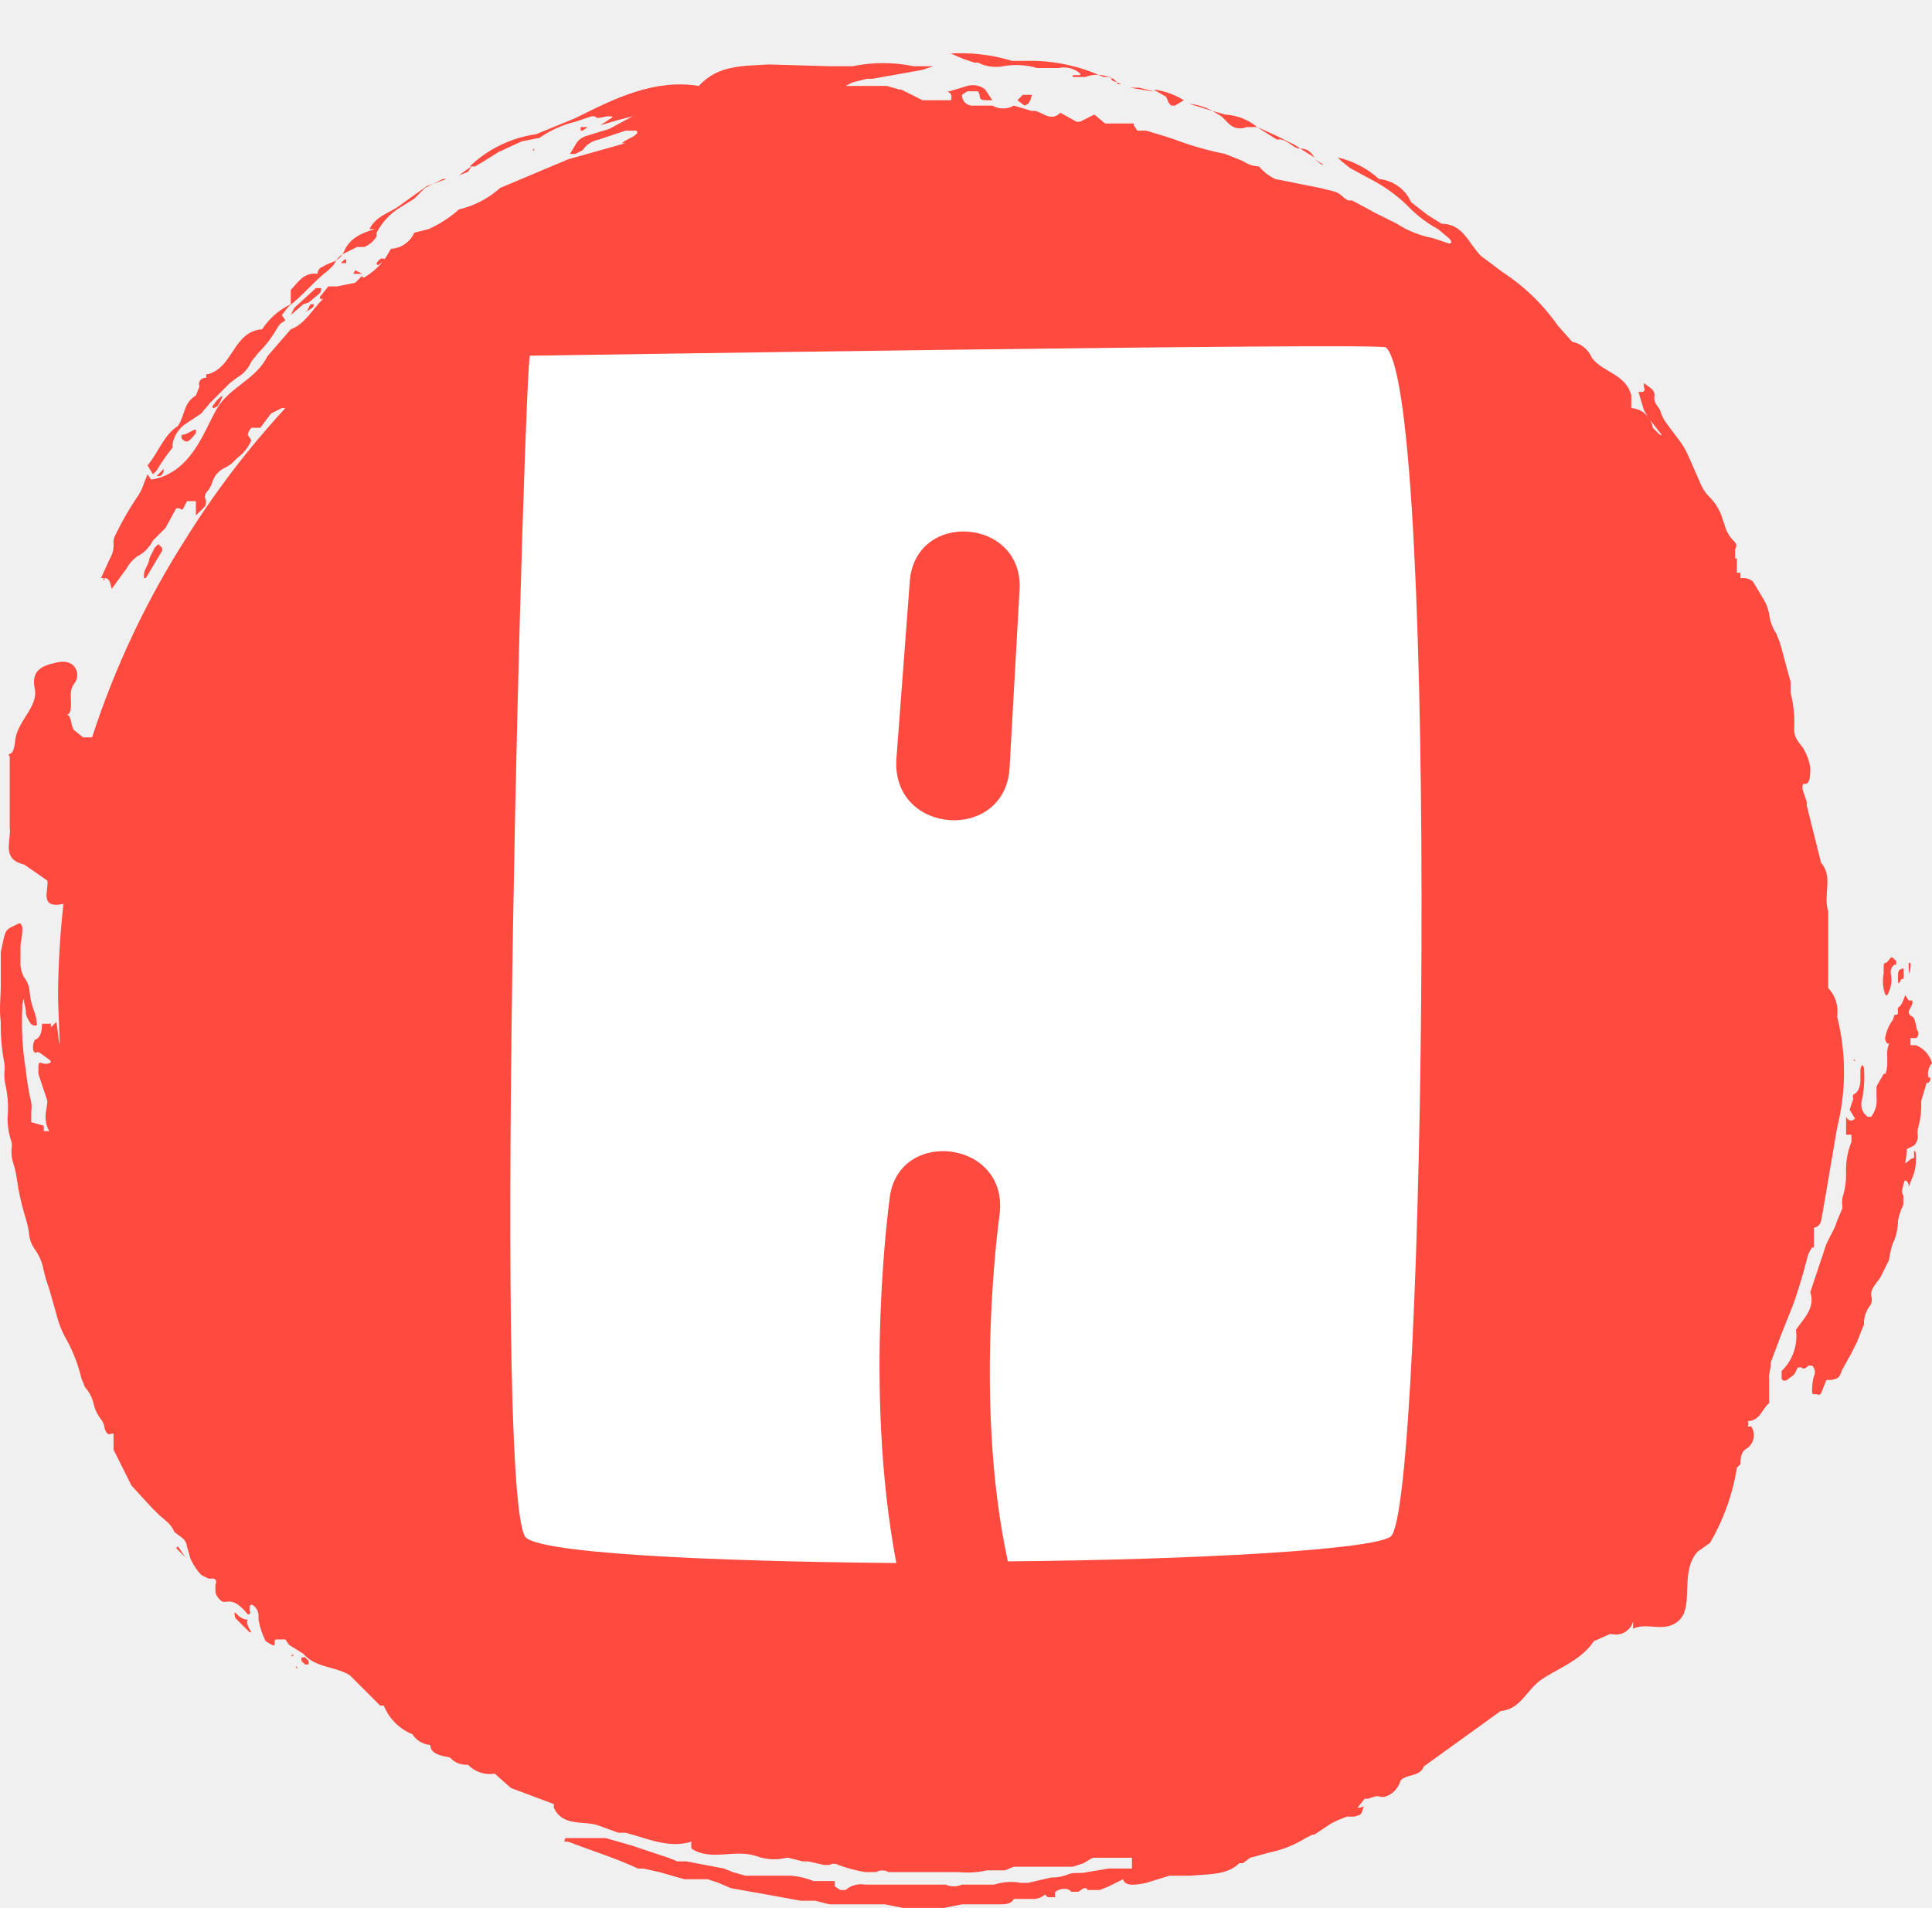
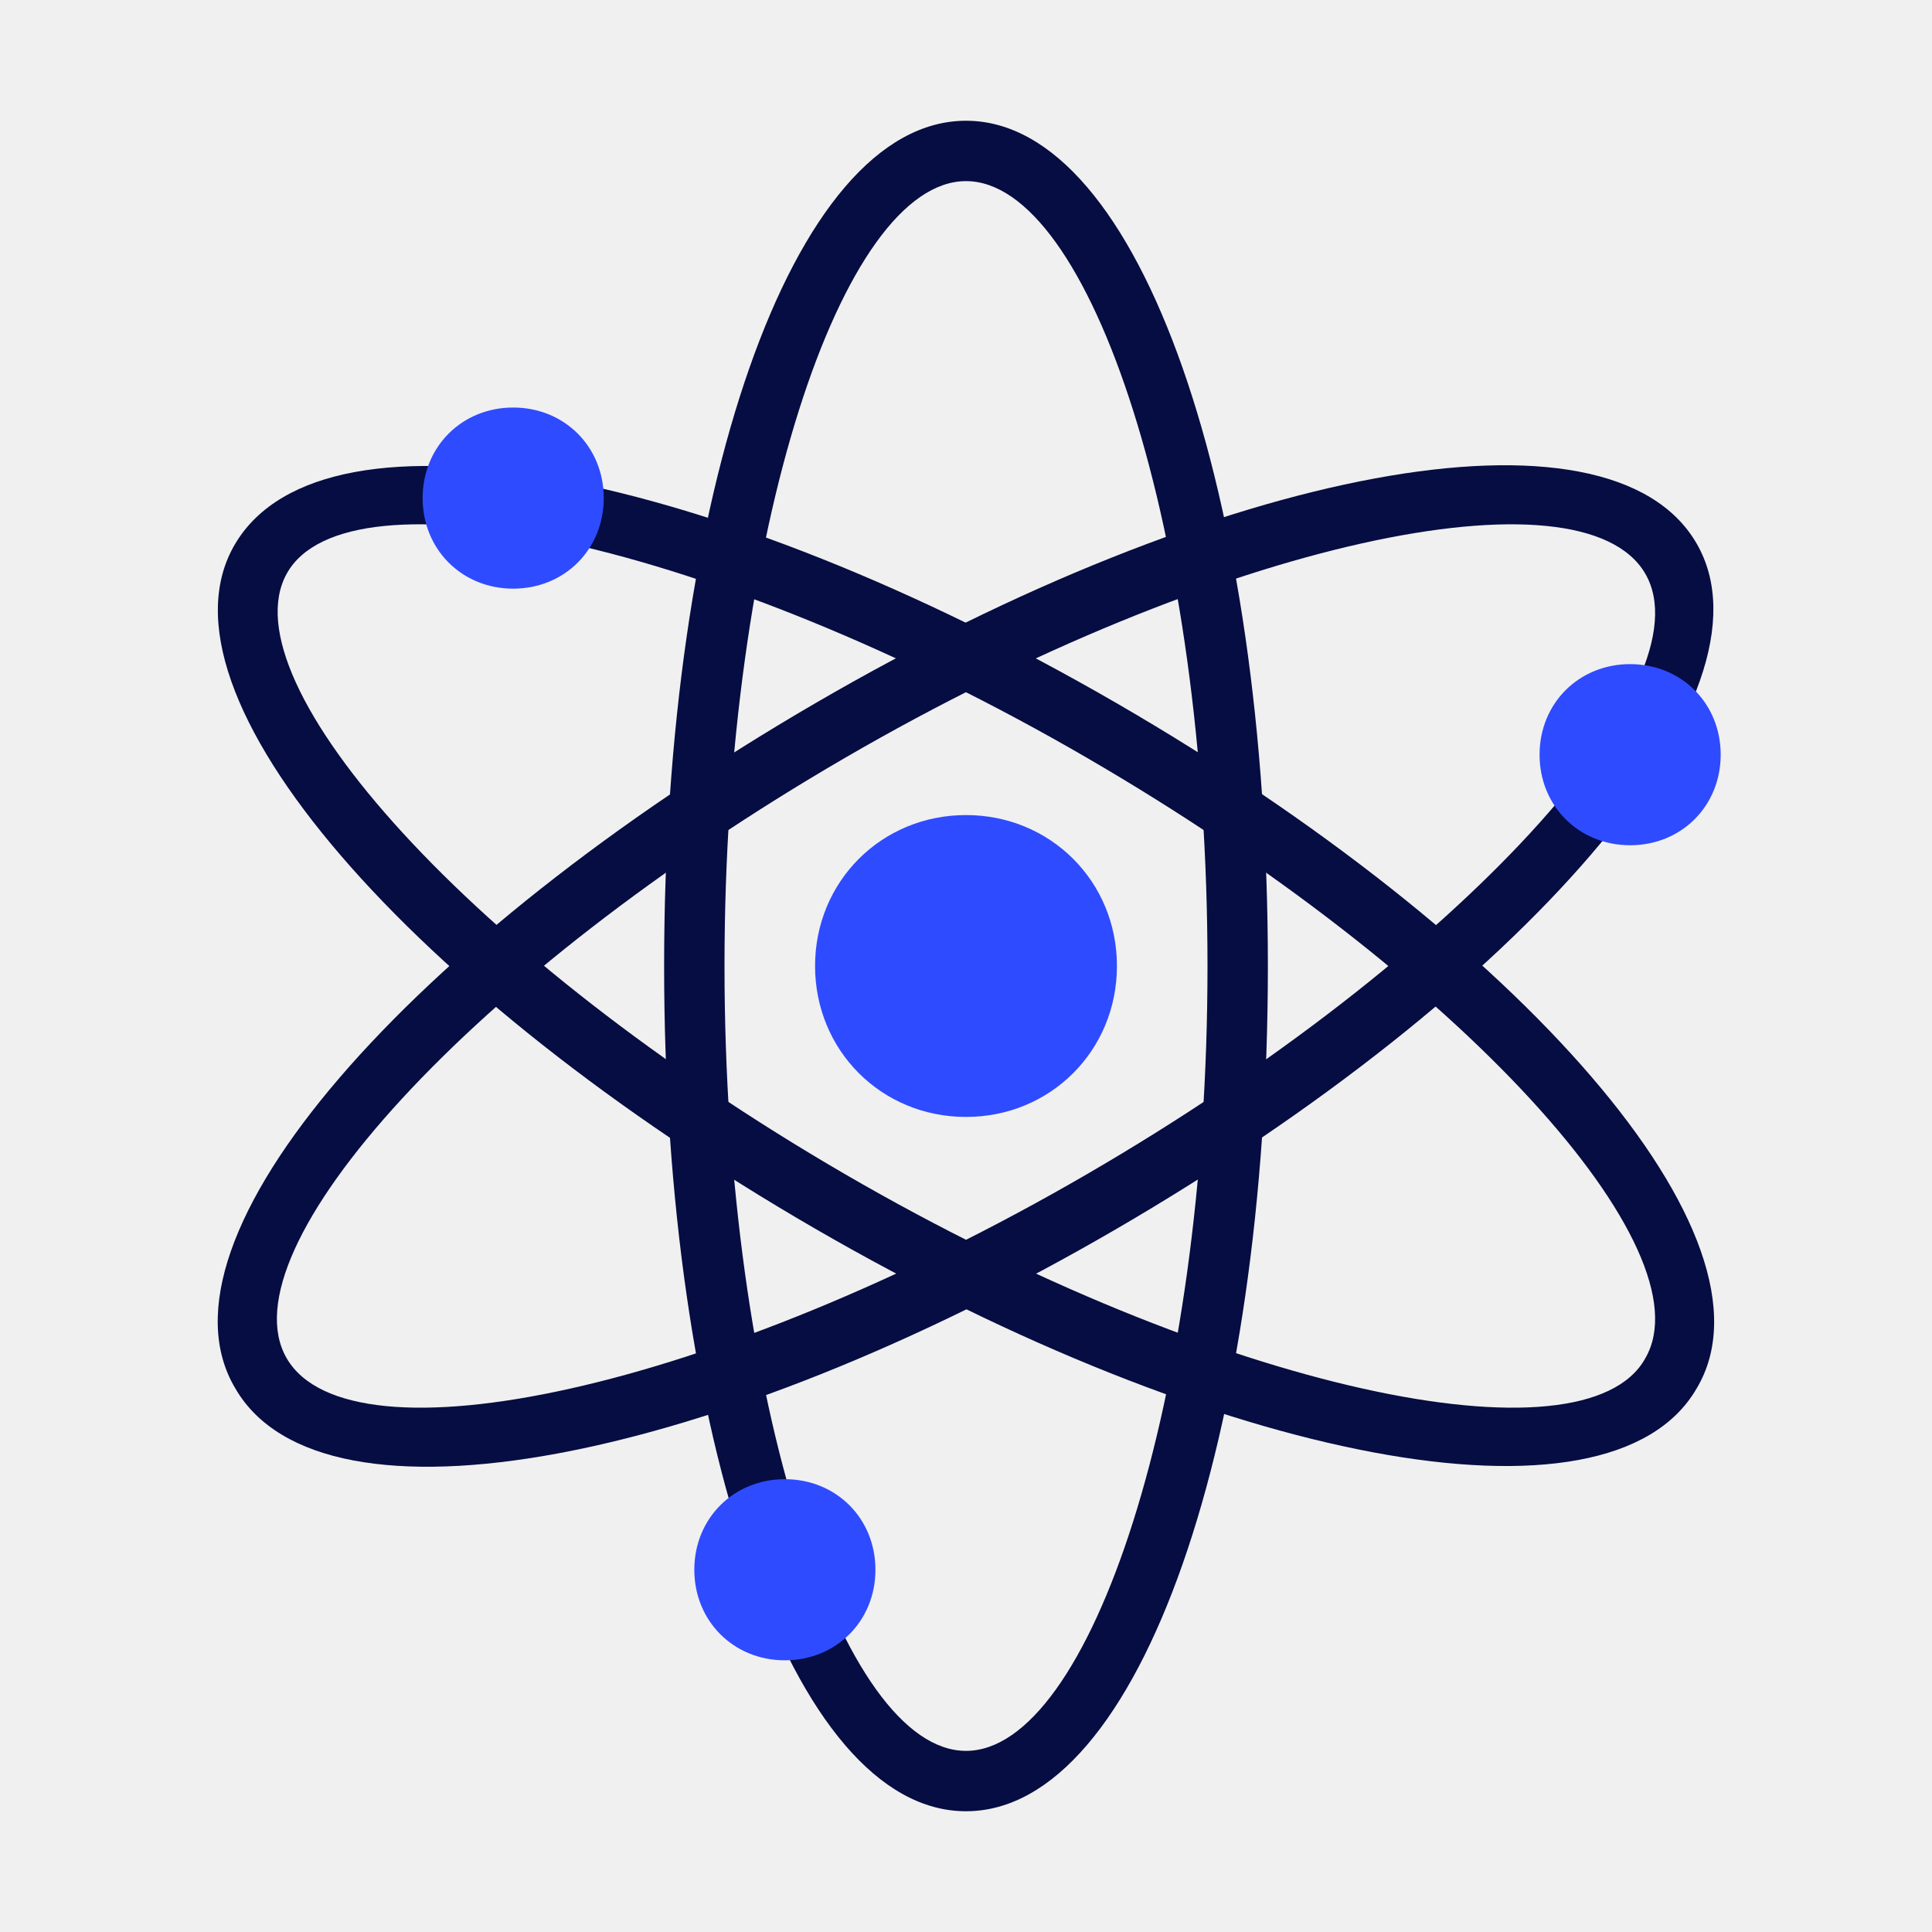
- <svg xmlns="http://www.w3.org/2000/svg" width="308.761" height="304.916" viewBox="0 0 106.008 104.687" class="css-1j8o68f" version="1.1" id="svg23">
-   <defs id="SvgjsDefs2684" />
-   <g id="SvgjsG2685" featurekey="rootContainer" transform="matrix(0.9820593,0,0,0.9820593,-0.05456052,0)" fill="#ff4a3f">
-     <g id="g17">
-       <path d="M19.8 15.3h.5l-.4-.2zm.5.1zm.8-.7c0 .1 0 .1.1.1l.4-.3c-.2-.1-.3-.1-.5.2zm.4-.2zm-4.1 2.3zm-.2.6l.3-.2c.1-.1.1-.2.1-.2h-.2l-.2.4c-.1-.1-.1 0 0 0zm2.2-2.9h-.1l-.2.2h.3zm-2.1 2.4l.6-.5c.1-.1.1-.2.1-.3h-.3l-1.2 1.1-.2.4.7-.6zm-1.1.8z" id="path3" />
-       <path d="M9.7 25v-.2a1.7 1.7 0 0 1 .7-1.1l.9-.6.5-.6.7-.7.4-.4.4-.3a1.9 1.9 0 0 0 .8-.9l.4-.5a5.9 5.9 0 0 0 1-1.3l.2-.3.3-.2-.2-.3.4-.5c.8-.6 1.4-1.4 2.2-2l.3-.3a1.4 1.4 0 0 1 .5-.6l.8-.4h.4a1.4 1.4 0 0 0 .7-.6V13a3.5 3.5 0 0 1 1.3-1.4l.8-.5.2-.2.4-.4 1-.5h.2l-1.1.4-1.4 1c-.6.5-1.4.6-1.8 1.4h.3c-.7.2-1.4.5-1.7 1.2s-.8.6-1.2.9a.4.4 0 0 0-.3.4c-.8-.1-1.1.5-1.5.9v.8a3.9 3.9 0 0 0-1.6 1.4c-1.6.1-1.6 2.1-3 2.5h-.1a.2.2 0 0 0 0 .2c-.3 0-.5.2-.4.5l-.2.5c-.7.4-.6 1.1-1 1.7-.8.5-1.1 1.5-1.7 2.2l.3.5.2-.2a11.6 11.6 0 0 1 .9-1.3zM53.9 3.3l.6.2h.2a2.2 2.2 0 0 0 1.4.2 4.1 4.1 0 0 1 1.9.1h1.2a1.4 1.4 0 0 1 1.2.3.1.1 0 0 1 0 .1H60a.1.1 0 0 0 0 .1h.7a1.8 1.8 0 0 1 1.3 0c.2 0 .1.1.2.2l.5.2h-.2c-.2-.4-.5-.4-.8-.4a9.7 9.7 0 0 0-4.3-.9h-.8A9.8 9.8 0 0 0 53 3h.2zm7.3 3.1zM50.3 4.7zm10.9 1.7h.2-.2zM19 14.7zm32.1-10zm17.6 2.2a.9.9 0 0 0 1 .2h.6a3.1 3.1 0 0 0-1.8-.7l-.7-.2.5.3zm-3.4-1.3c0 .1.1.2.2.3h.2l.5-.3a4.2 4.2 0 0 0-1.7-.6l.7.4zm7.4 2.7l.8.5c-.2-.3-.4-.5-.8-.5z" id="path5" />
-       <path d="M99 76.1l.6-1.6.6-1.5c.2-.5.6-1.8.8-2.6a1.7 1.7 0 0 1 .3-.7h.1v-1.1c.5-.1.4-.6.5-.9l.8-4.7a12.7 12.7 0 0 0 0-6.2 1.9 1.9 0 0 0-.5-1.6v-4.3c-.3-.9.3-1.9-.4-2.7L101 45a.4.4 0 0 0 0-.2l-.2-.6a.5.5 0 0 1 0-.4h.1c.3 0 .3-.5.3-.9a3 3 0 0 0-.4-1.1l-.3-.4a1.1 1.1 0 0 1-.2-.7 6.7 6.7 0 0 0-.2-2v-.6c-.2-.7-.4-1.5-.6-2.2l-.2-.5a2.5 2.5 0 0 1-.4-1.1 2.5 2.5 0 0 0-.3-.8l-.6-1a.8.8 0 0 0-.6-.2h-.1V32h-.2v-.8H97V31a.4.4 0 0 0 0-.1v-.2c.1-.2.1-.3-.1-.5a1.8 1.8 0 0 1-.4-.6l-.2-.6a2.9 2.9 0 0 0-.7-1.2 2.2 2.2 0 0 1-.5-.7l-.7-1.6a4.3 4.3 0 0 0-.6-1l-.6-.8a2.4 2.4 0 0 1-.4-.8l-.2-.3a.6.6 0 0 1-.1-.5.5.5 0 0 0-.2-.4l-.4-.3v.2c.1.2 0 .3-.1.3h-.2l.3 1 .3.5.7.9h-.1l-.2-.2-.2-.2a1.3 1.3 0 0 0-1.2-1.1v-.7c-.3-1.2-1.6-1.3-2.2-2.1a1.5 1.5 0 0 0-1.1-.9l-.8-.9a11.3 11.3 0 0 0-3.1-3l-.8-.6-.4-.3c-.7-.7-1-1.8-2.2-1.8l-.8-.5-.9-.7a2.2 2.2 0 0 0-1.8-1.3 5.1 5.1 0 0 0-2.3-1.2l.2.2.5.4 1.3.7a8.5 8.5 0 0 1 2.1 1.6 6.8 6.8 0 0 0 1.5 1.1l.6.5c.1.1.2.2.1.3H81l-.9-.3a5.6 5.6 0 0 1-2-.8l-1.2-.6-1.3-.7h-.2c-.3-.1-.4-.4-.8-.5l-.8-.2-2.5-.5a2.6 2.6 0 0 1-.9-.7 1.7 1.7 0 0 1-.9-.3l-1-.4a18.1 18.1 0 0 1-2.8-.8l-.6-.2-1-.3h-.5l-.2-.3v-.1h-1.6l-.6-.5-.4.2-.4.2h-.2l-.9-.5c-.6.6-1.1-.2-1.6-.1l-1-.3a1.2 1.2 0 0 1-1.2 0h-1.2a.6.6 0 0 1-.5-.6l.3-.2h.6a.7.7 0 0 1 .1.3c0 .2.2.2.5.2h.2l-.4-.6a1.1 1.1 0 0 0-1-.2l-1 .3H53c.3.2.2.3.2.5h-1.6l-.4-.2-.8-.4h-.1l-.7-.2h-2.3l.4-.2.8-.2h.3l1.7-.3 1.1-.2.6-.2h-1.1a8.4 8.4 0 0 0-3.4 0h-1.3L43 3.6c-1.4.1-2.8 0-3.9 1.2-2.5-.4-4.7.7-6.9 1.8l-2.2.9a6.7 6.7 0 0 0-3.7 1.8h.3l.5-.3.8-.5 1.3-.6 1-.2a6 6 0 0 1 2-.9l.9-.3h.2c.1.2.5 0 .7 0h.2c.1 0 .1.1 0 .1l-.6.4 1-.3.8-.2-1.3.7-1.3.4a1 1 0 0 0-.6.5l-.3.5h.3l.4-.2a1.4 1.4 0 0 1 .9-.6l1.5-.5h.5a.1.1 0 0 1 .1.2c-.2.2-.6.3-.8.5h.2l-3.2.9-3.8 1.6a5.2 5.2 0 0 1-2.3 1.2 6.6 6.6 0 0 1-1.7 1.1l-.8.2a1.5 1.5 0 0 1-1.3.9l-.3.5a3.7 3.7 0 0 1-1.2 1.1h-.1v-.1l-.2.2-.2.2-1 .2h-.5l-.4.5c-.1.1-.1.2 0 .2h.1c-.6.6-1 1.4-1.8 1.7L15 19.9c-.6 1.2-1.8 1.6-2.6 2.6s-1.4 3.9-3.9 4.3l-.2-.3-.2.5a2.7 2.7 0 0 1-.4.8 16.9 16.9 0 0 0-1.2 2.1.8.8 0 0 0-.1.5 1.4 1.4 0 0 1-.2.8l-.5 1.1h.2c.3 0 .3.3.4.6l.8-1.1a2.2 2.2 0 0 1 .6-.7 2 2 0 0 0 .9-.9l.3-.3.4-.4.6-1.1h.2c.1.1.1.1.2 0l.2-.4h.5v.8l.5-.5a.5.5 0 0 0 0-.5.4.4 0 0 1 .1-.3 1.5 1.5 0 0 0 .3-.5 1.3 1.3 0 0 1 .8-.9l.3-.2.3-.3a2.4 2.4 0 0 0 .8-1l-.2-.3c0-.1.1-.3.2-.4h.5l.6-.8.6-.3h.2a48.8 48.8 0 0 0-5.5 7.2h-.1.1a48.4 48.4 0 0 0-5.3 11.2h-.5l-.5-.4c-.2-.2-.1-.7-.4-.9h.1c.3-.5-.1-1.2.3-1.7s.1-1.4-.9-1.2-1.5.5-1.3 1.5-1 1.8-1.1 2.9-.5.5-.3.9v3.9c.1.8-.5 1.8.8 2.1l1.3.9c.1.5-.5 1.6.9 1.3a49.2 49.2 0 0 0-.3 5c0 1.1.1 2.2.1 3.3v-.4c-.1-.4-.1-.8-.2-1.3l-.3.3v-.2h-.5c0 .5-.1.8-.4.9a.9.9 0 0 0-.1.5c0 .1.1.3.2.2s.4.2.7.4-.2.3-.4.2-.2.1-.2.3v.3l.5 1.5c0 .3-.1.6-.1.9a1.7 1.7 0 0 0 .2.8h-.3v-.3l-.7-.2v-.6a1.5 1.5 0 0 0 0-.5 14.6 14.6 0 0 1-.3-1.8 16.6 16.6 0 0 1-.2-3.5.9.9 0 0 1 .1-.5v.2a2.9 2.9 0 0 1 .1.5.8.8 0 0 0 .1.4c.1.2.2.4.4.4s.1-.1.1-.2a2.1 2.1 0 0 0-.1-.5 4.2 4.2 0 0 1-.3-1.3 1.5 1.5 0 0 0-.3-.7 1.6 1.6 0 0 1-.2-.9v-.8c0-.3.1-.6.1-.9a.5.5 0 0 0-.1-.4h-.1c-.8.4-.7.2-1 1.6V55c0 .7-.1 1.4 0 2.1a10.8 10.8 0 0 0 .2 2.3 1.8 1.8 0 0 1 0 .5 3.1 3.1 0 0 0 .1.9 5.9 5.9 0 0 1 .1 1.3 3.9 3.9 0 0 0 .2 1.7 1.2 1.2 0 0 1 0 .4 2.1 2.1 0 0 0 .1.8 4.9 4.9 0 0 1 .2.9 14 14 0 0 0 .5 2.2 5 5 0 0 1 .2 1 1.7 1.7 0 0 0 .3.7 2.9 2.9 0 0 1 .5 1.2 8.5 8.5 0 0 0 .3 1l.4 1.4a5.4 5.4 0 0 0 .6 1.5 8.5 8.5 0 0 1 .8 2.1l.2.5a2.1 2.1 0 0 1 .5 1 2.1 2.1 0 0 0 .4.8 1 1 0 0 1 .2.5c.1.3.2.4.4.3h.1v.9l.5 1 .5 1 1.1 1.2.4.4c.3.3.7.5.9 1l.4.3a.7.7 0 0 1 .3.5l.2.7a3.3 3.3 0 0 0 .6.9l.4.2h.3a.2.2 0 0 1 .1.3 2.5 2.5 0 0 0 0 .5.9.9 0 0 0 .4.5h.2c.4-.1.8.2 1.2.7h.1c0-.1.1-.1 0-.2v-.2c0-.1.1-.2.2-.1a.7.7 0 0 1 .3.6v.2a4.3 4.3 0 0 0 .4 1.2c.5.3.5.3.5.1s0-.2.2-.2h.4l.2.3.8.5c.7.8 1.8.7 2.6 1.2l1.7 1.7h.2a2.9 2.9 0 0 0 1.6 1.6 1.3 1.3 0 0 0 1 .6c0 .5.6.6 1.1.7a1.2 1.2 0 0 0 .8.4h.2a1.7 1.7 0 0 0 1.5.5l.9.8 2.4.9v.2c.5 1.1 1.7.7 2.5 1l1.1.4h.4c1.2.3 2.4.9 3.7.5a.7.7 0 0 0 0 .4c1.1.7 2.4 0 3.6.4a2.9 2.9 0 0 0 1.7.1h.1l.8.2h.3l.9.2h.3a.5.5 0 0 1 .5 0 7.9 7.9 0 0 0 1.5.4h.6a.7.7 0 0 1 .7 0h3.9a5 5 0 0 0 1.6-.1h1l.5-.2H60l.6-.2.5-.3h2.2v.6H62l-1.2.2c-.4.1-.7 0-1 .1a2.4 2.4 0 0 1-1 .2l-1.3.3h-.4a3.1 3.1 0 0 0-1.5.1h-1.8a1.1 1.1 0 0 1-.9 0h-4.5a1.3 1.3 0 0 0-1.1.3H47l-.3-.2v-.3h-1.2a4.1 4.1 0 0 0-1.3-.3h-2.5l-.7-.2-.5-.2-2.1-.4h-.5l-.5-.2-2.1-.7-1.4-.4h-2.2c-.1 0-.1.1-.1.2h.2c1.3.5 2.6.9 3.9 1.5h.3l.9.2 1.4.4h1.3l.6.2.7.3 1.7.3 1.1.2 1.1.2h.8l.8.2h3.1l1 .2h2.3l1-.2H56c.4 0 .6-.1.7-.3h1a1 1 0 0 0 .8-.3c-.1.1 0 .1.1.2h.4v-.2c0-.1 0-.1.2-.2s.6-.1.7.1h.4l.3-.2c.2 0 .2 0 .2.1h.7l.5-.2.8-.4c.1.3.4.4 1.3.2l1.3-.4h1.2c.9-.1 2 0 2.7-.7h.2l.4-.3 1.1-.3a6.1 6.1 0 0 0 2-.8l.4-.2h.1l.9-.6.4-.2.5-.2h.4c.4-.1.4-.1.5-.4s0-.1-.2-.1h-.1l.4-.5h.2c.3-.1.5-.2.7-.1h.2a1.3 1.3 0 0 0 .9-.9c.3-.4 1.1-.2 1.3-.8l4.3-3.1c1.1-.1 1.4-1.1 2.2-1.7s2.3-1.1 3-2.2l.9-.4h.1a1 1 0 0 0 1.2-.7v.4c.8-.4 1.8.3 2.6-.5s0-2.7 1-3.8l.7-.5a12.1 12.1 0 0 0 1.5-4.2l.2-.2c0-.3 0-.7.4-.9a.9.9 0 0 0 .2-1.2h-.2a.3.3 0 0 0 0-.3c.7 0 .8-.7 1.2-1V77a.5.5 0 0 1 0-.2 3.8 3.8 0 0 0 .1-.7zM5.9 32.2z" id="path7" />
-       <path d="M26.4 9.3l-.3.2-.4.3.5-.2zm6.1-2h.1l.3-.2h-.4zm-2.6 1l-.1.1h.1v-.1zm-1.5 1.4zm1.3-.2zm-6.3 3.1zM9.2 26.2l-.4.4H9a.4.4 0 0 0 .2-.4zm3-3.5a2.1 2.1 0 0 0 .3-.6 1.5 1.5 0 0 0-.5.5c-.1.1-.1.2 0 .2zM11 24.2V24c-.2 0-.5.3-.8.3v.2c.3.3.4.2.8-.3zm3 66.2zM73.9 9.2h.1l-.5-.3zm-2.5-1.4c.5-.1.8.4 1.2.5h.1l-.3-.2-1-.5-1.1-.5.3.2zM52.8 3.1zm11.7 2h-.1l-1.2-.2h.5zm2 .7l1.3.4a3.3 3.3 0 0 0-1.3-.4zm-9 0a1 1 0 0 0 .2-.5h-.5l-.3.3.4.3zm9 1.6zM49.9 4.2zm2.9.7zM48.5 4zm13.8 2.1a.5.5 0 0 0 0 .1zm44.8 52.3h-.3V58h.3c.1 0 .2-.3.1-.4s-.1-.7-.3-.8a.3.3 0 0 1-.2-.3l.2-.4a.4.4 0 0 0 0-.2h-.2l-.2-.3c-.1.3-.2.6-.4.7a.5.5 0 0 0 0 .2c0 .1 0 .2-.1.2h-.1a1.1 1.1 0 0 1-.1.3 2.3 2.3 0 0 0-.4.9.4.4 0 0 0 .1.4h.1a1.7 1.7 0 0 0-.1.8v.4a1.8 1.8 0 0 1-.1.5h-.1l-.4.7v.6a1.5 1.5 0 0 1-.3 1.1h-.2l-.2-.2a.9.9 0 0 1-.1-.8 6.5 6.5 0 0 0 .1-1.7c0-.1-.1-.2-.1-.2a.5.5 0 0 0-.1.3v.6c0 .2-.1.6-.3.7s-.1.2-.1.3l-.2.6.3.5c-.2.2-.4.1-.5-.1v1h.3v.4a4.2 4.2 0 0 0-.3 1.4 3.3 3.3 0 0 0 0 .4 4 4 0 0 1-.2 1.3 2 2 0 0 0 0 .6l-.3.7a3.2 3.2 0 0 1-.3.7l-.3.6-.9 2.7c.3.9-.4 1.5-.8 2.1a2.7 2.7 0 0 1-.8 2.3v.4c0 .1.1.2.3.1l.4-.3.2-.4h.2c.1.1.2.1.4-.1h.2a.5.5 0 0 1 .1.6 2.9 2.9 0 0 0-.1.8c0 .1 0 .2.1.2h.2c.1.1.2 0 .3-.3l.2-.5h.3c.4-.1.4-.1.6-.6l.5-.9.3-.6.4-1a1.6 1.6 0 0 1 .3-1 .6.6 0 0 0 .1-.6c0-.2 0-.3.2-.6l.3-.4.5-1a4.7 4.7 0 0 1 .2-.9 3 3 0 0 0 .3-1.3 3.8 3.8 0 0 1 .3-.9v-.5c-.1-.2-.1-.2 0-.6s.1-.2.2-.2a.4.4 0 0 1 .1.3l.2-.5a2.3 2.3 0 0 0 .2-.9v-.3c0-.1 0-.3-.1-.3v.4c-.2 0-.3.2-.5.3a6.4 6.4 0 0 0 .1-.8l.4-.2a.7.7 0 0 0 .2-.6 1.4 1.4 0 0 1 0-.3 4.8 4.8 0 0 0 .2-1.4v-.2l.3-1h.1a.3.3 0 0 0 .1-.3h-.1a.9.9 0 0 1 .2-.8 1.5 1.5 0 0 0-.9-1zm-1.2 7.8zm-.2-9.9zm0 0zM9.1 30.8a.3.3 0 0 0 0-.2l-.2-.2-.2.2-.3.6c0 .3-.3.6-.3.9v.2h.1zm96.3 24.8h.1a1.7 1.7 0 0 0 .2-1.2.5.5 0 0 1 .2-.5h.1v-.2l-.2-.2h-.1c-.1.1-.2.3-.3.3s-.1.1-.1.3v.3a2.2 2.2 0 0 0 .1 1.2zM13.2 90.1c-.1 0 0 .2 0 .3l.8.8h.1c-.2-.3-.3-.6-.2-.7a.9.9 0 0 1-.5-.2zm.8.3zm92.3-35.7h.1a2 2 0 0 0 0-.6c-.3.1-.3.1-.3.6s.1.1.2 0z" id="path9" />
-       <path d="M106.7 62a.6.6 0 0 0 .1-.5c0-.1-.1-.2-.1-.1h-.2v.2c0 .4.1.5.2.4zm.1-8.2h-.1v.6a1 1 0 0 0 .1-.6zM17.1 92.6h-.2v.2l.2.2h.2v-.2zm86.6-33.3c0-.1 0-.1-.1-.1zM9.9 86.5l.5.5-.4-.6z" id="path11" />
-       <circle cx="10.5" cy="87.1" transform="rotate(-24.8 10.4 87.159)" id="circle13" />
-       <path d="M9.7 30.1h-.1v.2-.2h.1zm83.2-6.6l-.2-.3h-.1zm-14.7 77.1zM5.9 32.2zm-.1.2a.3.3 0 0 0 .1-.2v.2zm1.9-4.9zM61.5 2.4zm42.8 58.2v.1-.1zM16.4 92.5h-.1c.1.1.2 0 .1-.1zm.2.7h.1l-.1-.1v.1zm73.9-71.3zm15.2 34.4zM14.6 91.7zm92.1-37zm-.8 11.4zM34.6 0z" id="path15" />
-     </g>
-   </g>
-   <g id="SvgjsG2686" featurekey="nameFeature-0" transform="matrix(2.284354,0,0,2.284354,27.98006,-5.60952)" fill="#ffffff">
-     <path d="M9.6 16.48 l-0.32 4.24 c-0.08 1.8 2.6 1.96 2.72 0.2 l0.24 -4.28 c0.12 -1.76 -2.56 -1.96 -2.64 -0.16 z M0.48 11 l0 0 c0.04 0 20.48 -0.32 20.56 -0.2 c1.28 1.12 0.96 27.8 0.12 28.56 c-0.4 0.32 -4.64 0.56 -9.2 0.6 c-0.84 -3.84 -0.2 -8.32 -0.2 -8.32 c0.24 -1.8 -2.44 -2.12 -2.64 -0.4 c0 0.04 -0.64 4.52 0.16 8.76 c-4.56 -0.04 -8.68 -0.24 -8.92 -0.64 c-0.8 -1.44 0 -28.28 0.12 -28.36 z" id="path20" />
-   </g>
+ <svg xmlns="http://www.w3.org/2000/svg" width="800px" height="800px" viewBox="0 0 1024 1024" class="icon" version="1.1">
+   <path d="M512 960c-92.8 0-160-200-160-448S419.2 64 512 64s160 200 160 448-67.2 448-160 448z m0-32c65.6 0 128-185.6 128-416S577.6 96 512 96s-128 185.6-128 416 62.4 416 128 416z" fill="#050D42" />
+   <path d="M124.8 736c-48-80 92.8-238.4 307.2-363.2S852.8 208 899.2 288 806.4 526.4 592 651.2 171.2 816 124.8 736z m27.2-16c33.6 57.6 225.6 17.6 424-97.6S905.6 361.6 872 304 646.4 286.4 448 401.6 118.4 662.4 152 720z" fill="#050D42" />
+   <path d="M899.2 736c-46.4 80-254.4 38.4-467.2-84.8S76.8 368 124.8 288s254.4-38.4 467.2 84.8S947.2 656 899.2 736z m-27.2-16c33.6-57.6-97.6-203.2-296-318.4S184 246.4 152 304 249.6 507.2 448 622.4s392 155.2 424 97.6z" fill="#050D42" />
+   <path d="M512 592c-44.8 0-80-35.2-80-80s35.2-80 80-80 80 35.2 80 80-35.2 80-80 80zM272 312c-27.2 0-48-20.8-48-48s20.8-48 48-48 48 20.8 48 48-20.8 48-48 48zM416 880c-27.2 0-48-20.8-48-48s20.8-48 48-48 48 20.8 48 48-20.8 48-48 48z m448-432c-27.2 0-48-20.8-48-48s20.8-48 48-48 48 20.8 48 48-20.8 48-48 48z" fill="#2F4BFF" />
</svg>
